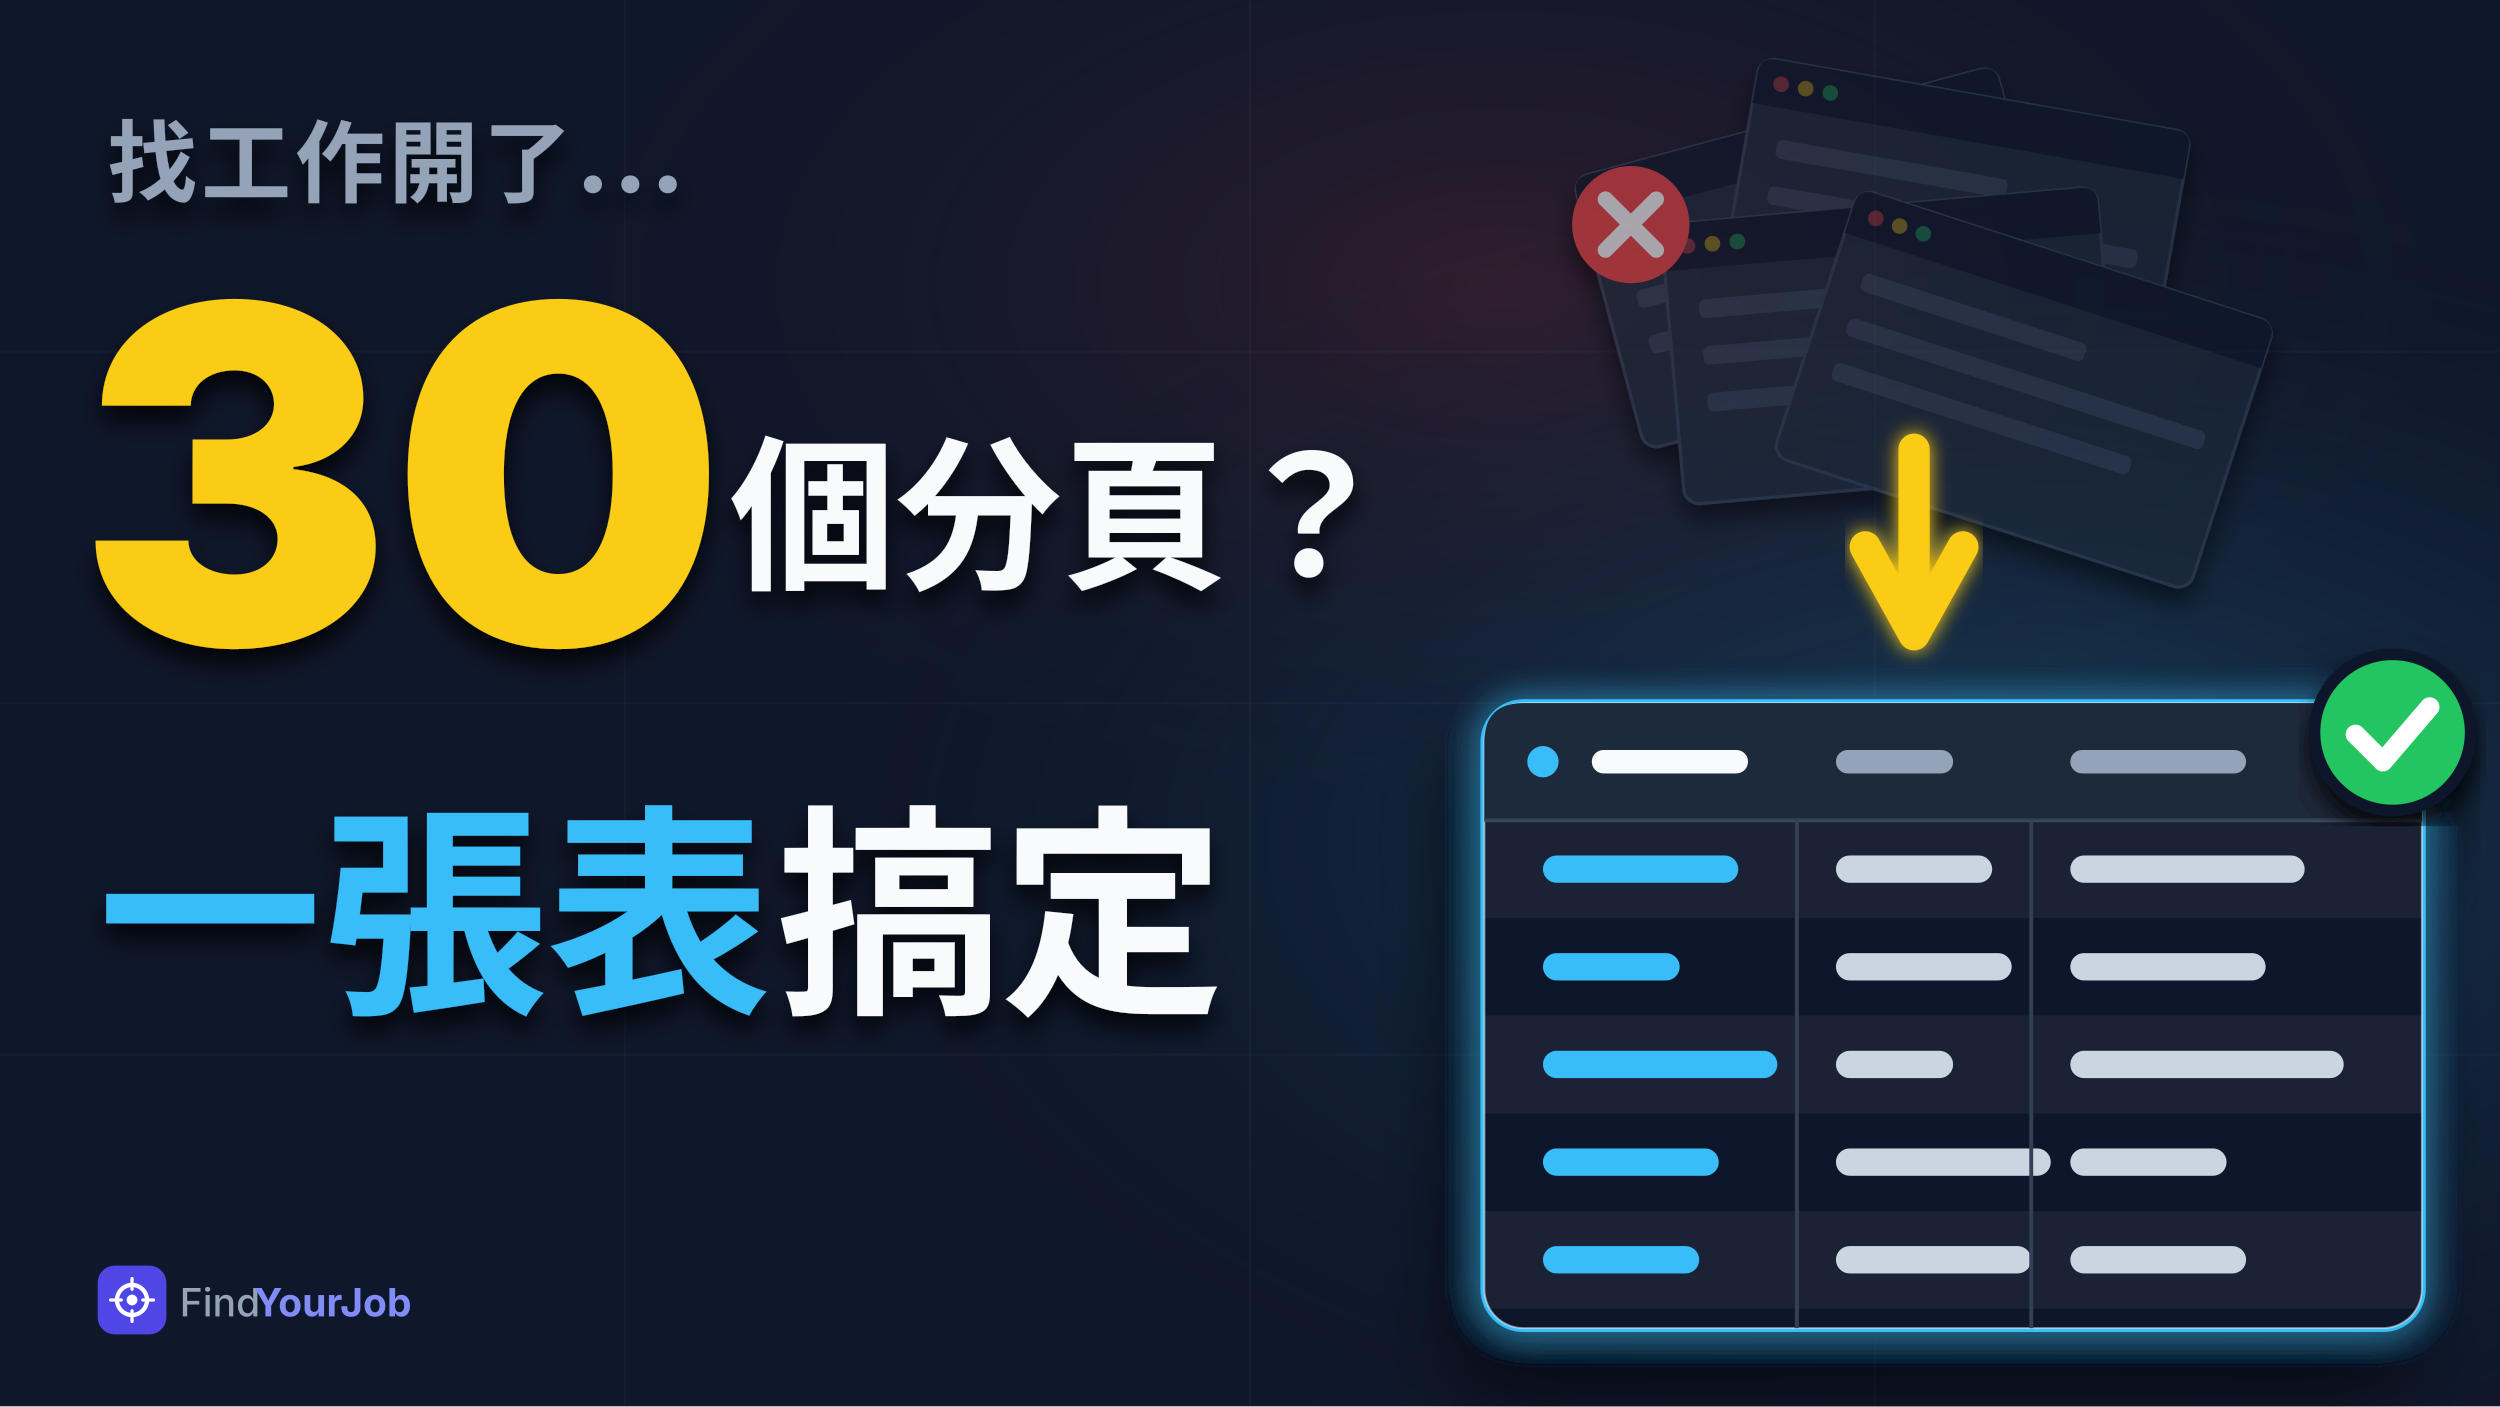
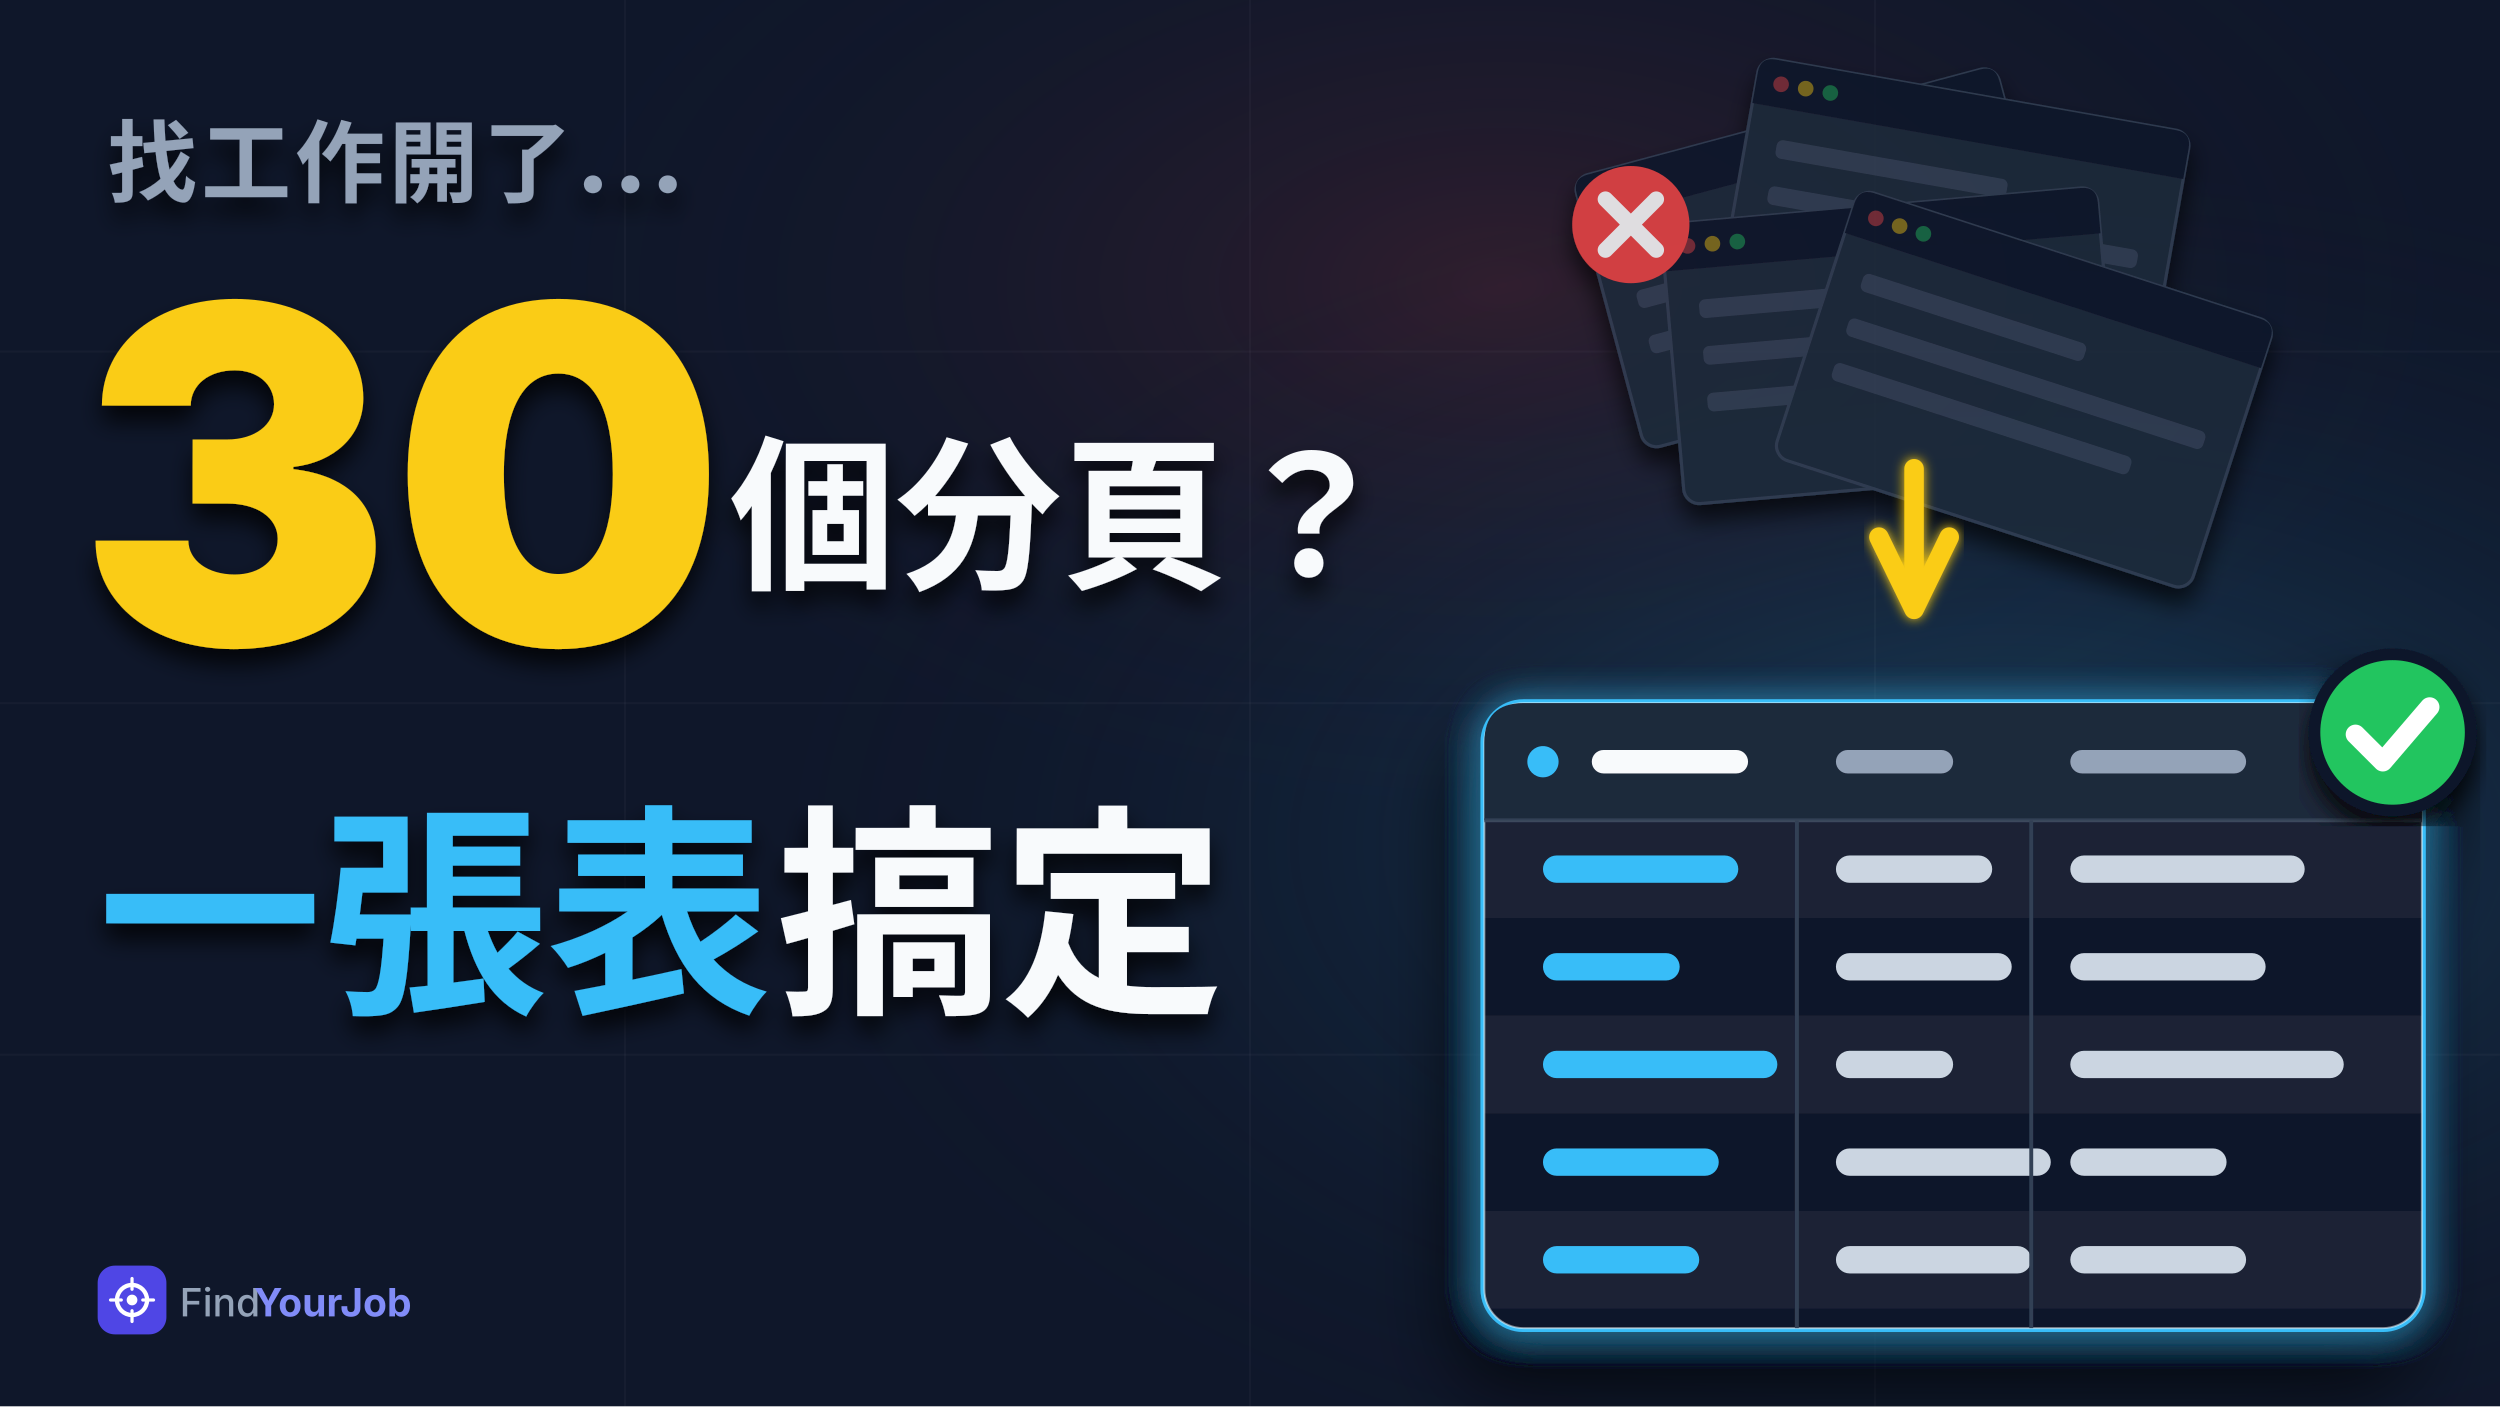
<svg xmlns="http://www.w3.org/2000/svg" width="1280" height="720" viewBox="0 0 1280 720">
  <defs>
    <radialGradient id="solutionGlow" cx="80%" cy="60%" r="50%">
      <stop offset="0%" stop-color="#38bdf8" stop-opacity="0.25" />
      <stop offset="100%" stop-color="#0f172a" stop-opacity="0" />
    </radialGradient>
    <radialGradient id="painGlow" cx="60%" cy="20%" r="40%">
      <stop offset="0%" stop-color="#ef4444" stop-opacity="0.15" />
      <stop offset="100%" stop-color="#0f172a" stop-opacity="0" />
    </radialGradient>
    <filter id="heavyTextShadow" x="-10%" y="-10%" width="120%" height="120%">
      <feDropShadow dx="0" dy="8" stdDeviation="6" flood-color="#000000" flood-opacity="0.8" />
    </filter>
    <filter id="floatShadow" x="-20%" y="-20%" width="150%" height="150%">
      <feDropShadow dx="-10" dy="25" stdDeviation="20" flood-color="#000000" flood-opacity="0.7" />
    </filter>
    <filter id="neonGlow" x="-30%" y="-30%" width="160%" height="160%">
      <feGaussianBlur stdDeviation="8" result="blur" />
      <feComposite in="SourceGraphic" in2="blur" operator="over" />
    </filter>
    <filter id="arrowGlow" x="-20%" y="-20%" width="140%" height="140%">
-       <feGaussianBlur stdDeviation="5" result="blur" />
-       <feDropShadow dx="0" dy="0" stdDeviation="15" flood-color="#facc15" flood-opacity="0.6" />
+       <feGaussianBlur stdDeviation="3" result="blur" />
+       <feDropShadow dx="0" dy="0" stdDeviation="6" flood-color="#facc15" flood-opacity="0.35" />
      <feComposite in="SourceGraphic" in2="blur" operator="over" />
    </filter>
    <g id="dark-browser">
      <rect width="280" height="180" rx="10" fill="#1e293b" stroke="#334155" stroke-width="2" />
      <path d="M 0 10 Q 0 0 10 0 L 270 0 Q 280 0 280 10 L 280 30 L 0 30 Z" fill="#0f172a" />
      <circle cx="16" cy="15" r="5" fill="#ef4444" fill-opacity="0.5" />
      <circle cx="32" cy="15" r="5" fill="#facc15" fill-opacity="0.5" />
      <circle cx="48" cy="15" r="5" fill="#22c55e" fill-opacity="0.5" />
      <rect x="20" y="50" width="150" height="12" rx="4" fill="#334155" />
      <rect x="20" y="80" width="240" height="12" rx="4" fill="#334155" />
      <rect x="20" y="110" width="200" height="12" rx="4" fill="#334155" />
    </g>
  </defs>
  <rect width="1280" height="720" fill="#0f172a" />
  <rect width="1280" height="720" fill="url(#painGlow)" />
  <rect width="1280" height="720" fill="url(#solutionGlow)" />
  <g stroke="white" stroke-opacity="0.03" stroke-width="1">
    <line x1="0" y1="180" x2="1280" y2="180" />
    <line x1="0" y1="360" x2="1280" y2="360" />
    <line x1="0" y1="540" x2="1280" y2="540" />
    <line x1="320" y1="0" x2="320" y2="720" />
    <line x1="640" y1="0" x2="640" y2="720" />
    <line x1="960" y1="0" x2="960" y2="720" />
  </g>
  <g transform="translate(40, -10)" font-family="'Noto Sans TC', Inter, -apple-system, sans-serif" font-weight="900" filter="url(#heavyTextShadow)">
    <text x="15" y="110" font-size="46" fill="#94a3b8" letter-spacing="2">找工作開了...</text>
    <text x="0" y="340">
      <tspan font-size="240" fill="#facc15">30</tspan>
      <tspan font-size="85" fill="#f8fafc" dy="-35"> 個分頁？</tspan>
    </text>
    <text x="10" y="520">
      <tspan font-size="115" fill="#38bdf8">一張表</tspan>
      <tspan font-size="115" fill="#f8fafc">搞定</tspan>
    </text>
  </g>
-   <g transform="translate(820, 60)" opacity="0.6" filter="url(#heavyTextShadow)">
+   <g transform="translate(820, 60)" opacity="0.85" filter="url(#heavyTextShadow)">
    <use href="#dark-browser" x="0" y="0" transform="scale(0.8) rotate(-15, 140, 90)" />
    <use href="#dark-browser" x="80" y="-30" transform="scale(0.8) rotate(10, 140, 90)" />
    <use href="#dark-browser" x="40" y="60" transform="scale(0.8) rotate(-5, 140, 90)" />
    <use href="#dark-browser" x="150" y="40" transform="scale(0.8) rotate(18, 140, 90)" />
    <g transform="translate(-20, 20)">
      <circle cx="35" cy="35" r="30" fill="#ef4444" />
      <path d="M 22 22 L 48 48 M 48 22 L 22 48" stroke="white" stroke-width="8" stroke-linecap="round" />
    </g>
  </g>
-   <g transform="translate(980, 230) rotate(90)" filter="url(#arrowGlow)">
-     <path d="M 0 0 L 80 0" stroke="#facc15" stroke-width="16" stroke-linecap="round" />
-     <path d="M 50 -25 L 95 0 L 50 25" stroke="#facc15" stroke-width="16" stroke-linecap="round" stroke-linejoin="round" fill="none" />
+   <g transform="translate(980, 240) rotate(90)" filter="url(#arrowGlow)">
+     <path d="M 0 0 L 60 0" stroke="#facc15" stroke-width="10" stroke-linecap="round" />
+     <path d="M 35 -18 L 72 0 L 35 18" stroke="#facc15" stroke-width="10" stroke-linecap="round" stroke-linejoin="round" fill="none" />
  </g>
  <g transform="translate(760, 360)" filter="url(#floatShadow)">
    <rect width="480" height="320" rx="20" fill="#1e293b" stroke="#38bdf8" stroke-width="4" filter="url(#neonGlow)" />
    <rect width="480" height="320" rx="20" fill="#0f172a" stroke="white" stroke-opacity="0.5" stroke-width="1" />
    <path d="M 0 20 Q 0 0 20 0 L 460 0 Q 480 0 480 20 L 480 60 L 0 60 Z" fill="#1e293b" />
    <line x1="0" y1="60" x2="480" y2="60" stroke="#334155" stroke-width="2" />
    <circle cx="30" cy="30" r="8" fill="#38bdf8" />
    <rect x="55" y="24" width="80" height="12" rx="6" fill="#f8fafc" />
    <rect x="180" y="24" width="60" height="12" rx="6" fill="#94a3b8" />
    <rect x="300" y="24" width="90" height="12" rx="6" fill="#94a3b8" />
    <g transform="translate(0, 60)">
      <rect x="0" y="0" width="480" height="50" fill="#f8fafc" fill-opacity="0.05" />
      <rect x="30" y="18" width="100" height="14" rx="7" fill="#38bdf8" />
      <rect x="180" y="18" width="80" height="14" rx="7" fill="#cbd5e1" />
      <rect x="300" y="18" width="120" height="14" rx="7" fill="#cbd5e1" />
      <rect x="30" y="68" width="70" height="14" rx="7" fill="#38bdf8" />
      <rect x="180" y="68" width="90" height="14" rx="7" fill="#cbd5e1" />
      <rect x="300" y="68" width="100" height="14" rx="7" fill="#cbd5e1" />
      <rect x="0" y="100" width="480" height="50" fill="#f8fafc" fill-opacity="0.05" />
      <rect x="30" y="118" width="120" height="14" rx="7" fill="#38bdf8" />
      <rect x="180" y="118" width="60" height="14" rx="7" fill="#cbd5e1" />
      <rect x="300" y="118" width="140" height="14" rx="7" fill="#cbd5e1" />
      <rect x="30" y="168" width="90" height="14" rx="7" fill="#38bdf8" />
      <rect x="180" y="168" width="110" height="14" rx="7" fill="#cbd5e1" />
      <rect x="300" y="168" width="80" height="14" rx="7" fill="#cbd5e1" />
      <rect x="0" y="200" width="480" height="50" fill="#f8fafc" fill-opacity="0.05" />
      <rect x="30" y="218" width="80" height="14" rx="7" fill="#38bdf8" />
      <rect x="180" y="218" width="100" height="14" rx="7" fill="#cbd5e1" />
      <rect x="300" y="218" width="90" height="14" rx="7" fill="#cbd5e1" />
    </g>
    <line x1="160" y1="60" x2="160" y2="320" stroke="#334155" stroke-width="2" />
    <line x1="280" y1="60" x2="280" y2="320" stroke="#334155" stroke-width="2" />
    <g transform="translate(420, -30)" filter="url(#heavyTextShadow)">
      <circle cx="45" cy="45" r="40" fill="#22c55e" stroke="#0f172a" stroke-width="6" />
      <path d="M 26 46 L 40 60 L 64 32" stroke="white" stroke-width="10" stroke-linecap="round" stroke-linejoin="round" fill="none" />
    </g>
  </g>
  <g transform="translate(50, 648)">
    <g transform="scale(1.1)">
      <rect width="32" height="32" rx="8" fill="#4f46e5" />
      <circle cx="16" cy="16" r="7" stroke="white" stroke-width="2" fill="none" />
      <circle cx="16" cy="16" r="2.5" fill="white" />
      <line x1="16" y1="6" x2="16" y2="11" stroke="white" stroke-width="1.5" stroke-linecap="round" />
      <line x1="16" y1="21" x2="16" y2="26" stroke="white" stroke-width="1.5" stroke-linecap="round" />
      <line x1="6" y1="16" x2="11" y2="16" stroke="white" stroke-width="1.5" stroke-linecap="round" />
      <line x1="21" y1="16" x2="26" y2="16" stroke="white" stroke-width="1.5" stroke-linecap="round" />
    </g>
    <text x="42" y="26" font-family="Inter, -apple-system, sans-serif" font-size="20" font-weight="500" fill="#94a3b8">Find</text>
    <text x="80" y="26" font-family="Inter, -apple-system, sans-serif" font-size="20" font-weight="700" fill="#818cf8">YourJob</text>
  </g>
</svg>
